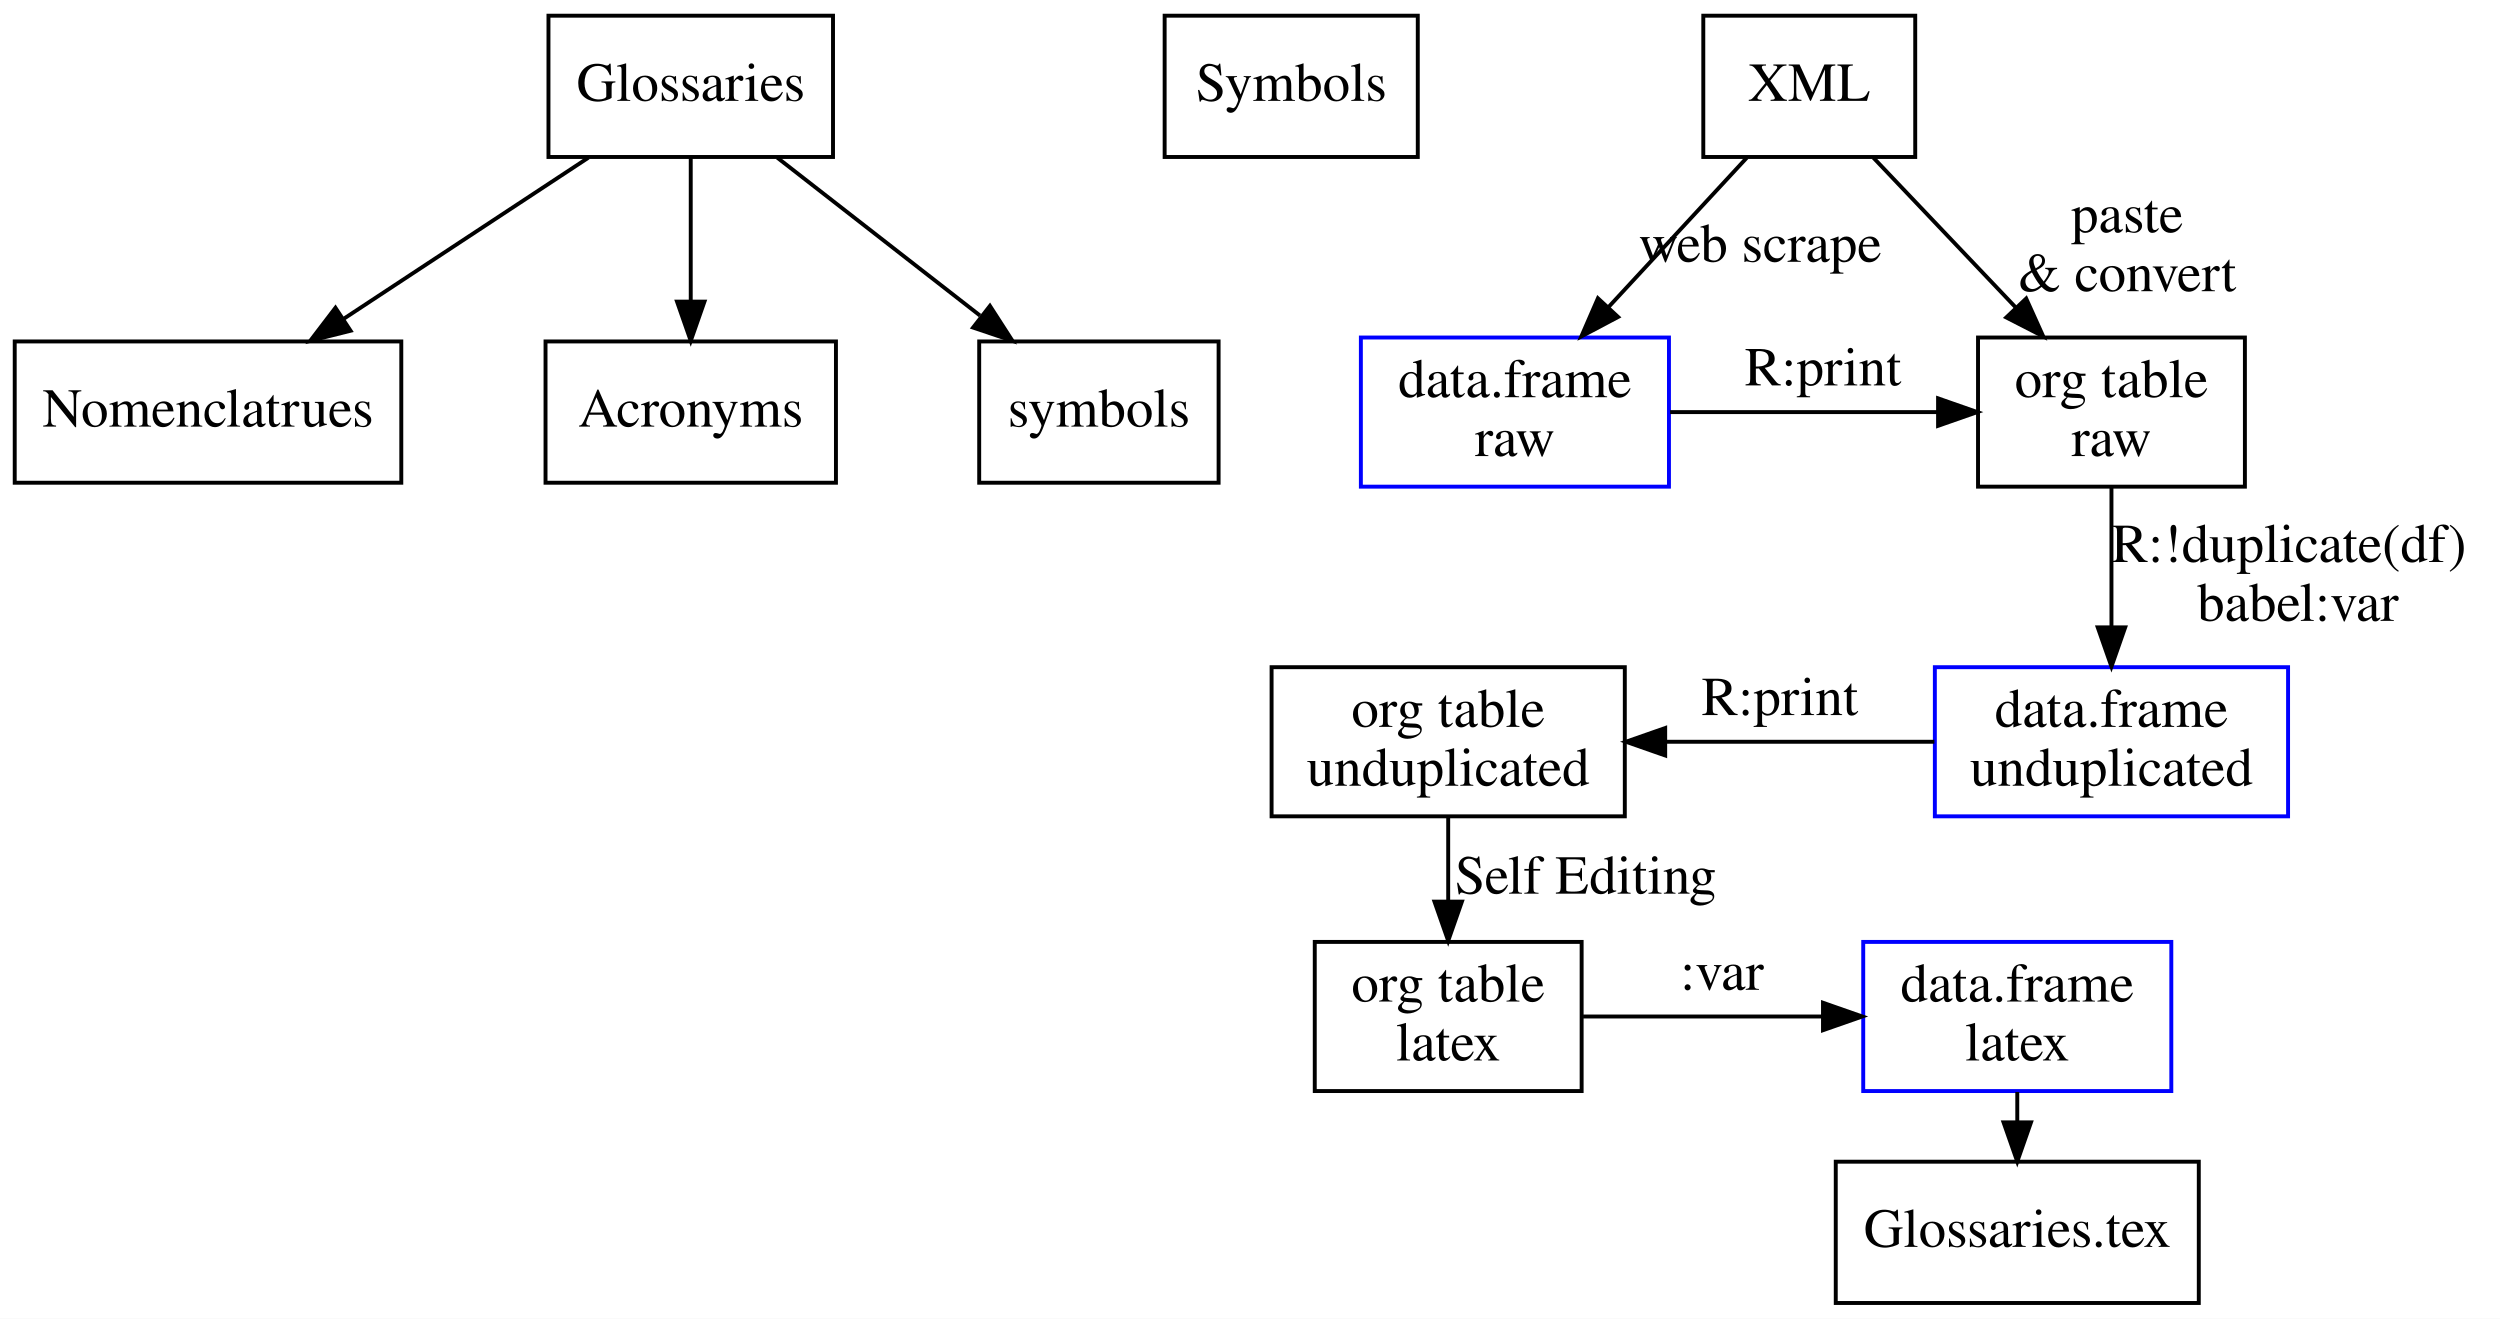
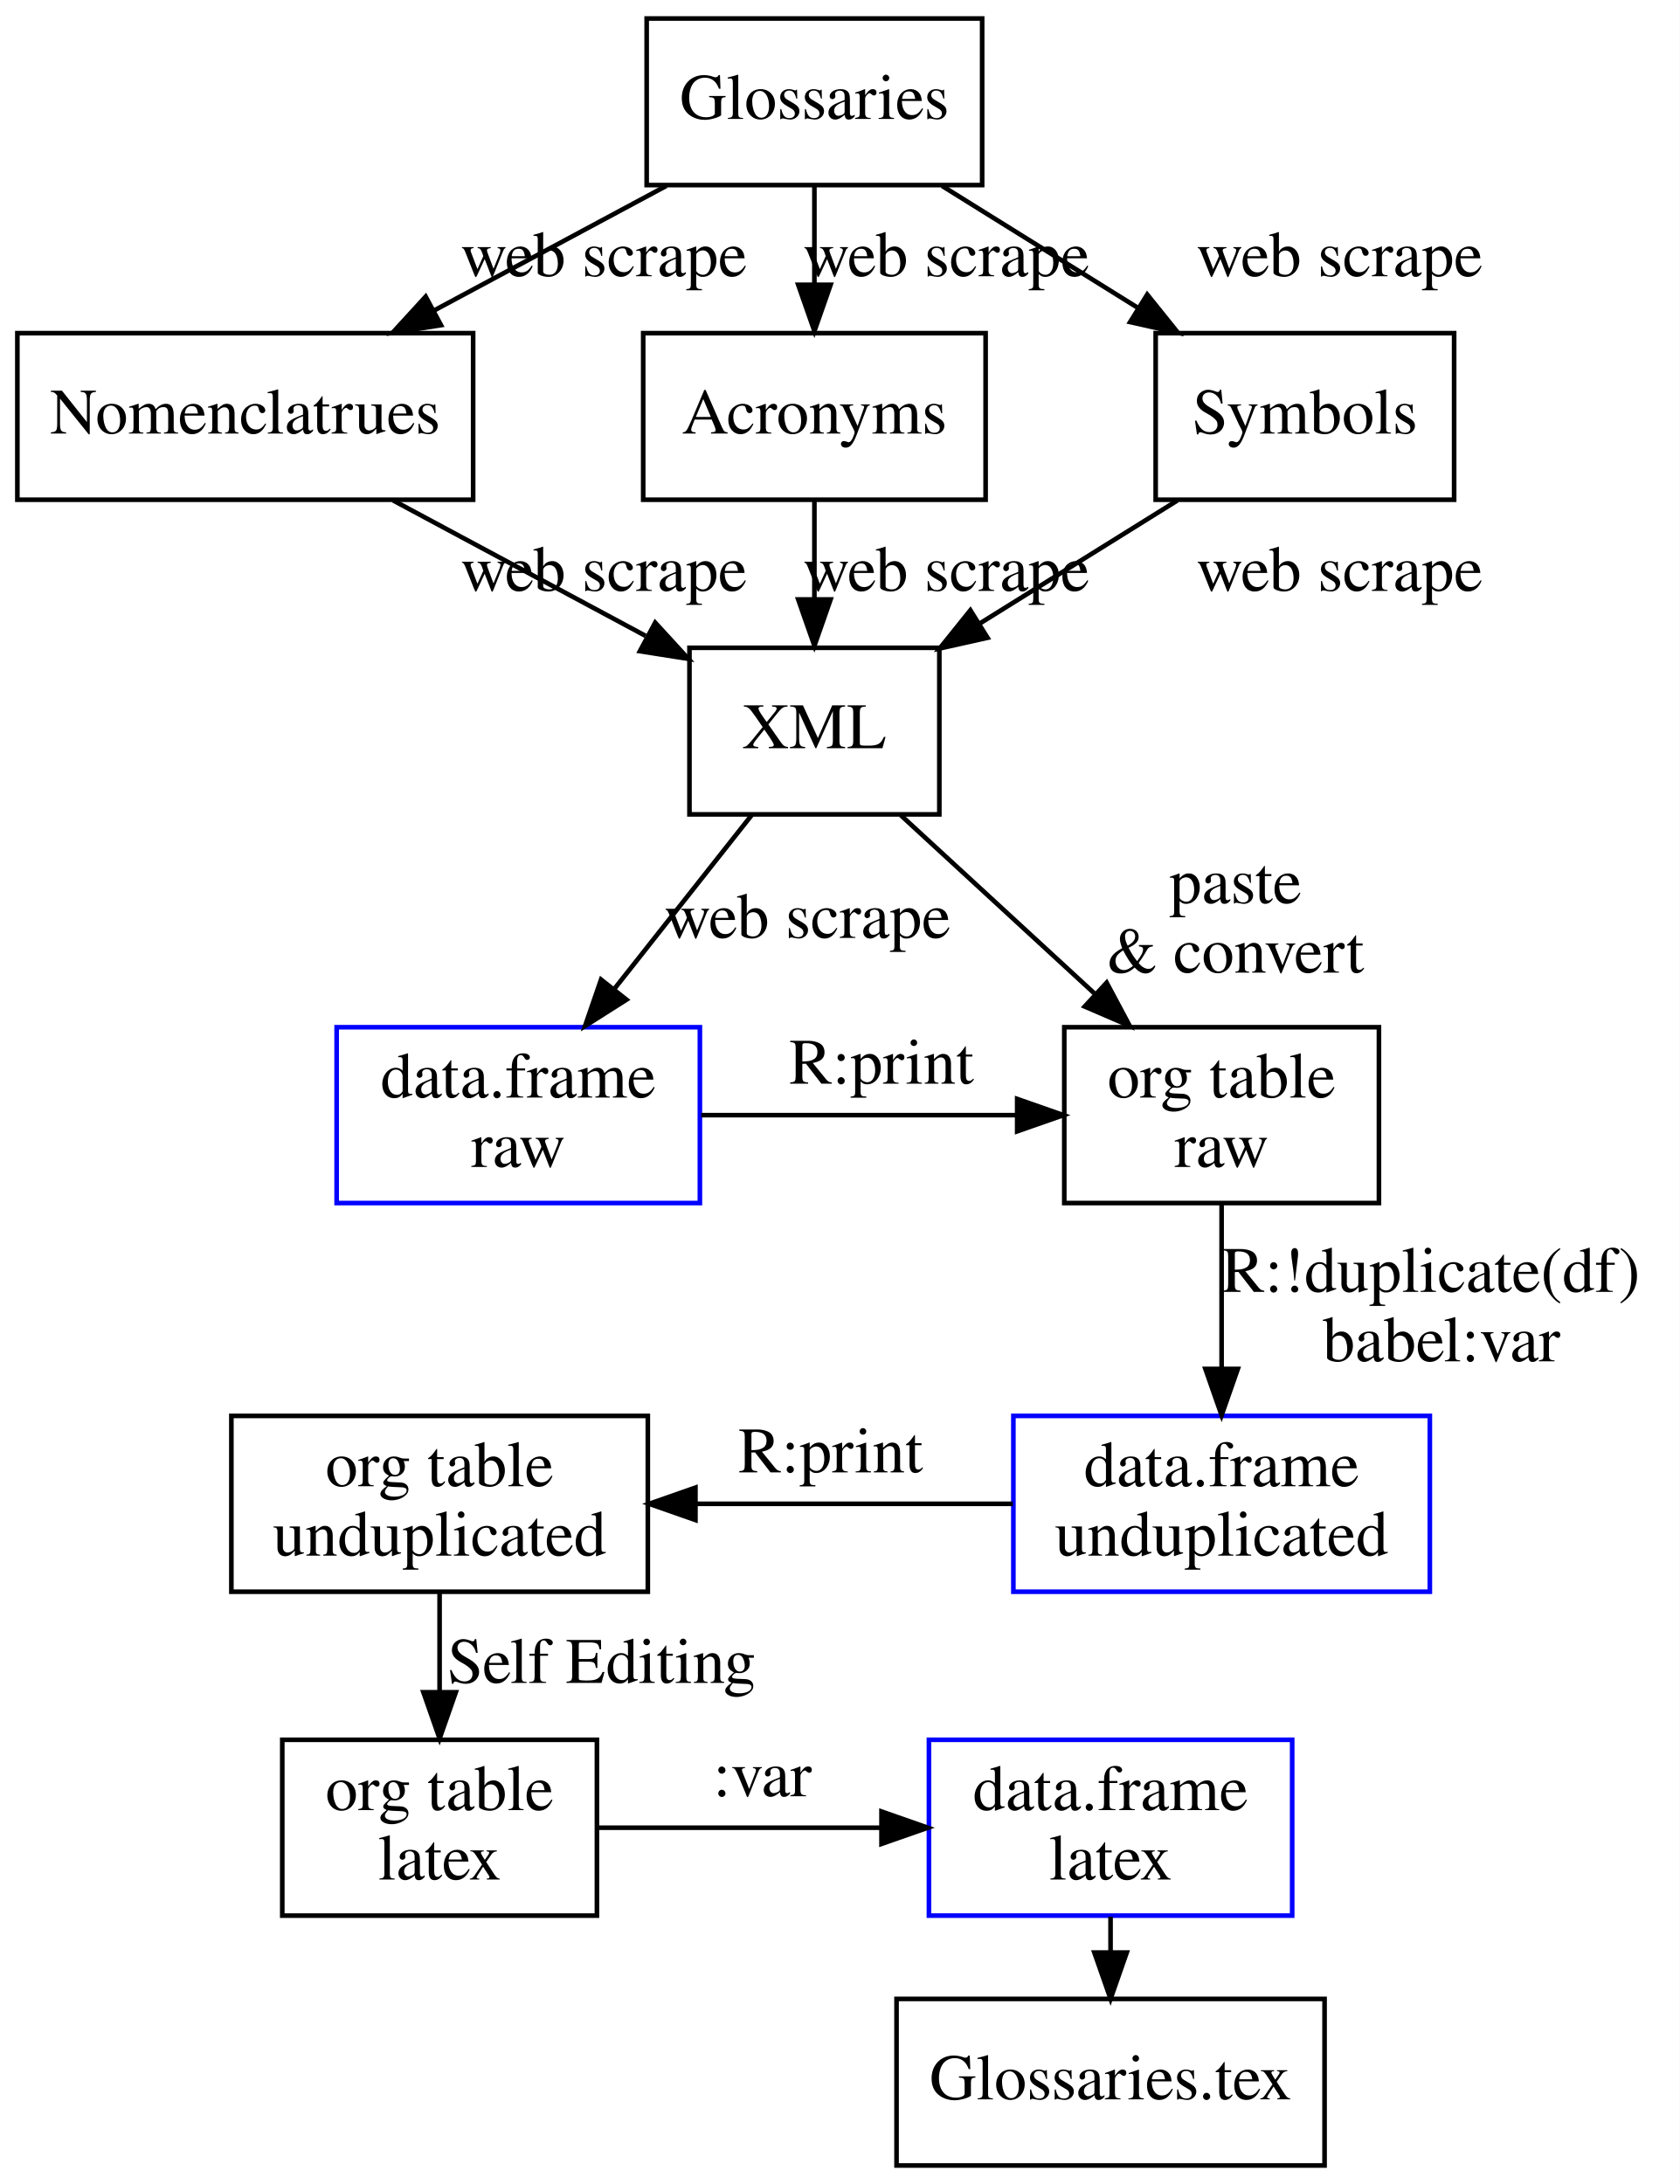
- <svg xmlns="http://www.w3.org/2000/svg" width="637pt" height="336pt" viewBox="0.00 0.00 637.00 336.00">
-   <g id="graph0" class="graph" transform="scale(1 1) rotate(0) translate(4 332)">
-     <polygon fill="white" stroke="none" points="-4,4 -4,-332 633,-332 633,4 -4,4" />
+ <svg xmlns="http://www.w3.org/2000/svg" width="363pt" height="472pt" viewBox="0.00 0.00 363.00 472.00">
+   <g id="graph0" class="graph" transform="scale(1 1) rotate(0) translate(4 468)">
+     <polygon fill="white" stroke="none" points="-4,4 -4,-468 359,-468 359,4 -4,4" />
    <g id="node1" class="node">
-       <polygon fill="none" stroke="black" points="208.25,-328 135.75,-328 135.75,-292 208.25,-292 208.25,-328" />
-       <text text-anchor="middle" x="172" y="-306.3" font-family="Times,serif" font-size="14.00">Glossaries</text>
+       <polygon fill="none" stroke="black" points="208.25,-464 135.75,-464 135.75,-428 208.25,-428 208.25,-464" />
+       <text text-anchor="middle" x="172" y="-442.3" font-family="Times,serif" font-size="14.00">Glossaries</text>
    </g>
    <g id="node2" class="node">
-       <polygon fill="none" stroke="black" points="98.25,-245 -0.25,-245 -0.25,-209 98.25,-209 98.25,-245" />
-       <text text-anchor="middle" x="49" y="-223.3" font-family="Times,serif" font-size="14.00">Nomenclatrues</text>
+       <polygon fill="none" stroke="black" points="98.25,-396 -0.25,-396 -0.25,-360 98.25,-360 98.25,-396" />
+       <text text-anchor="middle" x="49" y="-374.3" font-family="Times,serif" font-size="14.00">Nomenclatrues</text>
    </g>
    <g id="edge1" class="edge">
-       <path fill="none" stroke="black" d="M145.915,-291.822C127.732,-279.848 103.284,-263.748 83.493,-250.715" />
-       <polygon fill="black" stroke="black" points="85.324,-247.73 75.047,-245.153 81.474,-253.576 85.324,-247.73" />
+       <path fill="none" stroke="black" d="M140.004,-427.832C124.629,-419.582 106.03,-409.602 89.664,-400.82" />
+       <polygon fill="black" stroke="black" points="91.302,-397.727 80.835,-396.082 87.992,-403.895 91.302,-397.727" />
+       <text text-anchor="middle" x="126.5" y="-408.3" font-family="Times,serif" font-size="14.00"> web scrape</text>
    </g>
    <g id="node3" class="node">
-       <polygon fill="none" stroke="black" points="209,-245 135,-245 135,-209 209,-209 209,-245" />
-       <text text-anchor="middle" x="172" y="-223.3" font-family="Times,serif" font-size="14.00">Acronyms</text>
+       <polygon fill="none" stroke="black" points="209,-396 135,-396 135,-360 209,-360 209,-396" />
+       <text text-anchor="middle" x="172" y="-374.3" font-family="Times,serif" font-size="14.00">Acronyms</text>
    </g>
    <g id="edge2" class="edge">
-       <path fill="none" stroke="black" d="M172,-291.822C172,-281.19 172,-267.306 172,-255.204" />
-       <polygon fill="black" stroke="black" points="175.5,-255.153 172,-245.153 168.5,-255.153 175.5,-255.153" />
+       <path fill="none" stroke="black" d="M172,-427.659C172,-421.193 172,-413.682 172,-406.525" />
+       <polygon fill="black" stroke="black" points="175.5,-406.454 172,-396.454 168.5,-406.454 175.5,-406.454" />
+       <text text-anchor="middle" x="200.5" y="-408.3" font-family="Times,serif" font-size="14.00"> web scrape</text>
    </g>
-     <g id="node13" class="node">
-       <polygon fill="none" stroke="black" points="306.5,-245 245.5,-245 245.5,-209 306.5,-209 306.5,-245" />
-       <text text-anchor="middle" x="276" y="-223.3" font-family="Times,serif" font-size="14.00">symbols</text>
+     <g id="node4" class="node">
+       <polygon fill="none" stroke="black" points="310.25,-396 245.75,-396 245.75,-360 310.25,-360 310.25,-396" />
+       <text text-anchor="middle" x="278" y="-374.3" font-family="Times,serif" font-size="14.00">Symbols</text>
    </g>
    <g id="edge3" class="edge">
-       <path fill="none" stroke="black" d="M194.056,-291.822C209.085,-280.116 229.177,-264.468 245.704,-251.596" />
-       <polygon fill="black" stroke="black" points="248.237,-254.059 253.976,-245.153 243.936,-248.537 248.237,-254.059" />
-     </g>
-     <g id="node4" class="node">
-       <polygon fill="none" stroke="black" points="357.25,-328 292.75,-328 292.75,-292 357.25,-292 357.25,-328" />
-       <text text-anchor="middle" x="325" y="-306.3" font-family="Times,serif" font-size="14.00">Symbols</text>
+       <path fill="none" stroke="black" d="M199.574,-427.832C212.455,-419.811 227.964,-410.155 241.777,-401.554" />
+       <polygon fill="black" stroke="black" points="243.926,-404.339 250.565,-396.082 240.226,-398.397 243.926,-404.339" />
+       <text text-anchor="middle" x="285.5" y="-408.3" font-family="Times,serif" font-size="14.00"> web scrape</text>
    </g>
    <g id="node5" class="node">
-       <polygon fill="none" stroke="black" points="484,-328 430,-328 430,-292 484,-292 484,-328" />
-       <text text-anchor="middle" x="457" y="-306.3" font-family="Times,serif" font-size="14.00">XML</text>
+       <polygon fill="none" stroke="black" points="199,-328 145,-328 145,-292 199,-292 199,-328" />
+       <text text-anchor="middle" x="172" y="-306.3" font-family="Times,serif" font-size="14.00">XML</text>
+     </g>
+     <g id="edge4" class="edge">
+       <path fill="none" stroke="black" d="M80.996,-359.832C97.692,-350.873 118.19,-339.873 135.503,-330.584" />
+       <polygon fill="black" stroke="black" points="137.592,-333.435 144.749,-325.623 134.282,-327.267 137.592,-333.435" />
+       <text text-anchor="middle" x="126.5" y="-340.3" font-family="Times,serif" font-size="14.00"> web scrape</text>
+     </g>
+     <g id="edge5" class="edge">
+       <path fill="none" stroke="black" d="M172,-359.659C172,-353.193 172,-345.682 172,-338.525" />
+       <polygon fill="black" stroke="black" points="175.5,-338.454 172,-328.454 168.5,-338.454 175.5,-338.454" />
+       <text text-anchor="middle" x="200.5" y="-340.3" font-family="Times,serif" font-size="14.00"> web scrape</text>
+     </g>
+     <g id="edge6" class="edge">
+       <path fill="none" stroke="black" d="M250.426,-359.832C237.444,-351.748 221.794,-342.004 207.9,-333.353" />
+       <polygon fill="black" stroke="black" points="209.408,-330.169 199.069,-327.854 205.708,-336.111 209.408,-330.169" />
+       <text text-anchor="middle" x="285.5" y="-340.3" font-family="Times,serif" font-size="14.00"> web scrape</text>
    </g>
    <g id="node6" class="node">
-       <polygon fill="none" stroke="blue" points="421.25,-246 342.75,-246 342.75,-208 421.25,-208 421.25,-246" />
-       <text text-anchor="middle" x="382" y="-230.8" font-family="Times,serif" font-size="14.00">data.frame </text>
-       <text text-anchor="middle" x="382" y="-215.8" font-family="Times,serif" font-size="14.00"> raw</text>
+       <polygon fill="none" stroke="blue" points="147.25,-246 68.75,-246 68.75,-208 147.25,-208 147.25,-246" />
+       <text text-anchor="middle" x="108" y="-230.8" font-family="Times,serif" font-size="14.00">data.frame </text>
+       <text text-anchor="middle" x="108" y="-215.8" font-family="Times,serif" font-size="14.00"> raw</text>
    </g>
-     <g id="edge4" class="edge">
-       <path fill="none" stroke="black" d="M441.094,-291.822C430.839,-280.746 417.315,-266.14 405.793,-253.697" />
-       <polygon fill="black" stroke="black" points="408.287,-251.239 398.925,-246.279 403.151,-255.995 408.287,-251.239" />
-       <text text-anchor="middle" x="444.5" y="-265.3" font-family="Times,serif" font-size="14.00"> web scrape</text>
+     <g id="edge7" class="edge">
+       <path fill="none" stroke="black" d="M158.427,-291.822C149.841,-280.955 138.57,-266.69 128.862,-254.403" />
+       <polygon fill="black" stroke="black" points="131.388,-251.955 122.443,-246.279 125.896,-256.295 131.388,-251.955" />
+       <text text-anchor="middle" x="170.5" y="-265.3" font-family="Times,serif" font-size="14.00"> web scrape</text>
    </g>
    <g id="node9" class="node">
-       <polygon fill="none" stroke="black" points="568,-246 500,-246 500,-208 568,-208 568,-246" />
-       <text text-anchor="middle" x="534" y="-230.8" font-family="Times,serif" font-size="14.00">org table </text>
-       <text text-anchor="middle" x="534" y="-215.8" font-family="Times,serif" font-size="14.00"> raw </text>
+       <polygon fill="none" stroke="black" points="294,-246 226,-246 226,-208 294,-208 294,-246" />
+       <text text-anchor="middle" x="260" y="-230.8" font-family="Times,serif" font-size="14.00">org table </text>
+       <text text-anchor="middle" x="260" y="-215.8" font-family="Times,serif" font-size="14.00"> raw </text>
    </g>
-     <g id="edge5" class="edge">
-       <path fill="none" stroke="black" d="M473.33,-291.822C483.858,-280.746 497.743,-266.14 509.572,-253.697" />
-       <polygon fill="black" stroke="black" points="512.271,-255.938 516.624,-246.279 507.197,-251.115 512.271,-255.938" />
-       <text text-anchor="middle" x="538" y="-272.8" font-family="Times,serif" font-size="14.00"> paste </text>
-       <text text-anchor="middle" x="538" y="-257.8" font-family="Times,serif" font-size="14.00">&amp; convert</text>
+     <g id="edge8" class="edge">
+       <path fill="none" stroke="black" d="M190.663,-291.822C202.809,-280.642 218.863,-265.865 232.465,-253.345" />
+       <polygon fill="black" stroke="black" points="235.154,-255.627 240.141,-246.279 230.413,-250.476 235.154,-255.627" />
+       <text text-anchor="middle" x="263" y="-272.8" font-family="Times,serif" font-size="14.00"> paste </text>
+       <text text-anchor="middle" x="263" y="-257.8" font-family="Times,serif" font-size="14.00">&amp; convert</text>
    </g>
-     <g id="edge6" class="edge">
-       <path fill="none" stroke="black" d="M421.539,-227C442.403,-227 468.071,-227 489.615,-227" />
-       <polygon fill="black" stroke="black" points="489.82,-230.5 499.82,-227 489.82,-223.5 489.82,-230.5" />
-       <text text-anchor="middle" x="460.5" y="-233.8" font-family="Times,serif" font-size="14.00"> R:print</text>
+     <g id="edge9" class="edge">
+       <path fill="none" stroke="black" d="M147.539,-227C168.403,-227 194.071,-227 215.615,-227" />
+       <polygon fill="black" stroke="black" points="215.82,-230.5 225.82,-227 215.82,-223.5 215.82,-230.5" />
+       <text text-anchor="middle" x="186.5" y="-233.8" font-family="Times,serif" font-size="14.00"> R:print</text>
    </g>
    <g id="node7" class="node">
-       <polygon fill="none" stroke="blue" points="579,-162 489,-162 489,-124 579,-124 579,-162" />
-       <text text-anchor="middle" x="534" y="-146.8" font-family="Times,serif" font-size="14.00">data.frame </text>
-       <text text-anchor="middle" x="534" y="-131.8" font-family="Times,serif" font-size="14.00"> unduplicated</text>
+       <polygon fill="none" stroke="blue" points="305,-162 215,-162 215,-124 305,-124 305,-162" />
+       <text text-anchor="middle" x="260" y="-146.8" font-family="Times,serif" font-size="14.00">data.frame </text>
+       <text text-anchor="middle" x="260" y="-131.8" font-family="Times,serif" font-size="14.00"> unduplicated</text>
    </g>
    <g id="node8" class="node">
-       <polygon fill="none" stroke="blue" points="549.25,-92 470.75,-92 470.75,-54 549.25,-54 549.25,-92" />
-       <text text-anchor="middle" x="510" y="-76.8" font-family="Times,serif" font-size="14.00">data.frame </text>
-       <text text-anchor="middle" x="510" y="-61.8" font-family="Times,serif" font-size="14.00"> latex</text>
+       <polygon fill="none" stroke="blue" points="275.25,-92 196.75,-92 196.75,-54 275.25,-54 275.25,-92" />
+       <text text-anchor="middle" x="236" y="-76.8" font-family="Times,serif" font-size="14.00">data.frame </text>
+       <text text-anchor="middle" x="236" y="-61.8" font-family="Times,serif" font-size="14.00"> latex</text>
    </g>
    <g id="node12" class="node">
-       <polygon fill="none" stroke="black" points="556.25,-36 463.75,-36 463.75,-0 556.25,-0 556.25,-36" />
-       <text text-anchor="middle" x="510" y="-14.3" font-family="Times,serif" font-size="14.00">Glossaries.tex</text>
+       <polygon fill="none" stroke="black" points="282.25,-36 189.75,-36 189.75,-0 282.25,-0 282.25,-36" />
+       <text text-anchor="middle" x="236" y="-14.3" font-family="Times,serif" font-size="14.00">Glossaries.tex</text>
+     </g>
+     <g id="edge14" class="edge">
+       <path fill="none" stroke="black" d="M236,-53.76C236,-51.335 236,-48.807 236,-46.27" />
+       <polygon fill="black" stroke="black" points="239.5,-46.025 236,-36.025 232.5,-46.025 239.5,-46.025" />
+     </g>
+     <g id="edge10" class="edge">
+       <path fill="none" stroke="black" d="M260,-207.802C260,-197.398 260,-184.122 260,-172.377" />
+       <polygon fill="black" stroke="black" points="263.5,-172.148 260,-162.148 256.5,-172.148 263.5,-172.148" />
+       <text text-anchor="start" x="260" y="-188.8" font-family="Times,serif" font-size="14.00"> R:!duplicate(df) </text>
+       <text text-anchor="middle" x="307.5" y="-173.8" font-family="Times,serif" font-size="14.00"> babel:var</text>
+     </g>
+     <g id="node10" class="node">
+       <polygon fill="none" stroke="black" points="136,-162 46,-162 46,-124 136,-124 136,-162" />
+       <text text-anchor="middle" x="91" y="-146.8" font-family="Times,serif" font-size="14.00">org table </text>
+       <text text-anchor="middle" x="91" y="-131.8" font-family="Times,serif" font-size="14.00"> unduplicated</text>
    </g>
    <g id="edge11" class="edge">
-       <path fill="none" stroke="black" d="M510,-53.76C510,-51.335 510,-48.807 510,-46.27" />
-       <polygon fill="black" stroke="black" points="513.5,-46.025 510,-36.025 506.5,-46.025 513.5,-46.025" />
-     </g>
-     <g id="edge7" class="edge">
-       <path fill="none" stroke="black" d="M534,-207.802C534,-197.398 534,-184.122 534,-172.377" />
-       <polygon fill="black" stroke="black" points="537.5,-172.148 534,-162.148 530.5,-172.148 537.5,-172.148" />
-       <text text-anchor="start" x="534" y="-188.8" font-family="Times,serif" font-size="14.00"> R:!duplicate(df) </text>
-       <text text-anchor="middle" x="581.5" y="-173.8" font-family="Times,serif" font-size="14.00"> babel:var</text>
-     </g>
-     <g id="node10" class="node">
-       <polygon fill="none" stroke="black" points="410,-162 320,-162 320,-124 410,-124 410,-162" />
-       <text text-anchor="middle" x="365" y="-146.8" font-family="Times,serif" font-size="14.00">org table </text>
-       <text text-anchor="middle" x="365" y="-131.8" font-family="Times,serif" font-size="14.00"> unduplicated</text>
-     </g>
-     <g id="edge8" class="edge">
-       <path fill="none" stroke="black" d="M420.559,-143C442.712,-143 467.885,-143 488.879,-143" />
-       <polygon fill="black" stroke="black" points="420.289,-139.5 410.289,-143 420.289,-146.5 420.289,-139.5" />
-       <text text-anchor="middle" x="449.5" y="-149.8" font-family="Times,serif" font-size="14.00"> R:print</text>
+       <path fill="none" stroke="black" d="M146.559,-143C168.712,-143 193.885,-143 214.879,-143" />
+       <polygon fill="black" stroke="black" points="146.289,-139.5 136.289,-143 146.289,-146.5 146.289,-139.5" />
+       <text text-anchor="middle" x="175.5" y="-149.8" font-family="Times,serif" font-size="14.00"> R:print</text>
    </g>
    <g id="node11" class="node">
-       <polygon fill="none" stroke="black" points="399,-92 331,-92 331,-54 399,-54 399,-92" />
-       <text text-anchor="middle" x="365" y="-76.8" font-family="Times,serif" font-size="14.00">org table </text>
-       <text text-anchor="middle" x="365" y="-61.8" font-family="Times,serif" font-size="14.00"> latex</text>
+       <polygon fill="none" stroke="black" points="125,-92 57,-92 57,-54 125,-54 125,-92" />
+       <text text-anchor="middle" x="91" y="-76.8" font-family="Times,serif" font-size="14.00">org table </text>
+       <text text-anchor="middle" x="91" y="-61.8" font-family="Times,serif" font-size="14.00"> latex</text>
    </g>
-     <g id="edge9" class="edge">
-       <path fill="none" stroke="black" d="M365,-123.777C365,-117.222 365,-109.662 365,-102.444" />
-       <polygon fill="black" stroke="black" points="368.5,-102.273 365,-92.273 361.5,-102.273 368.5,-102.273" />
-       <text text-anchor="middle" x="400" y="-104.3" font-family="Times,serif" font-size="14.00"> Self Editing</text>
+     <g id="edge12" class="edge">
+       <path fill="none" stroke="black" d="M91,-123.777C91,-117.222 91,-109.662 91,-102.444" />
+       <polygon fill="black" stroke="black" points="94.5,-102.273 91,-92.273 87.5,-102.273 94.5,-102.273" />
+       <text text-anchor="middle" x="126" y="-104.3" font-family="Times,serif" font-size="14.00"> Self Editing</text>
    </g>
-     <g id="edge10" class="edge">
-       <path fill="none" stroke="black" d="M399.363,-73C417.549,-73 440.209,-73 460.278,-73" />
-       <polygon fill="black" stroke="black" points="460.499,-76.5 470.499,-73 460.499,-69.5 460.499,-76.5" />
-       <text text-anchor="middle" x="434.75" y="-79.8" font-family="Times,serif" font-size="14.00">:var</text>
+     <g id="edge13" class="edge">
+       <path fill="none" stroke="black" d="M125.363,-73C143.549,-73 166.209,-73 186.278,-73" />
+       <polygon fill="black" stroke="black" points="186.499,-76.5 196.499,-73 186.499,-69.5 186.499,-76.5" />
+       <text text-anchor="middle" x="160.75" y="-79.8" font-family="Times,serif" font-size="14.00">:var</text>
    </g>
  </g>
</svg>
